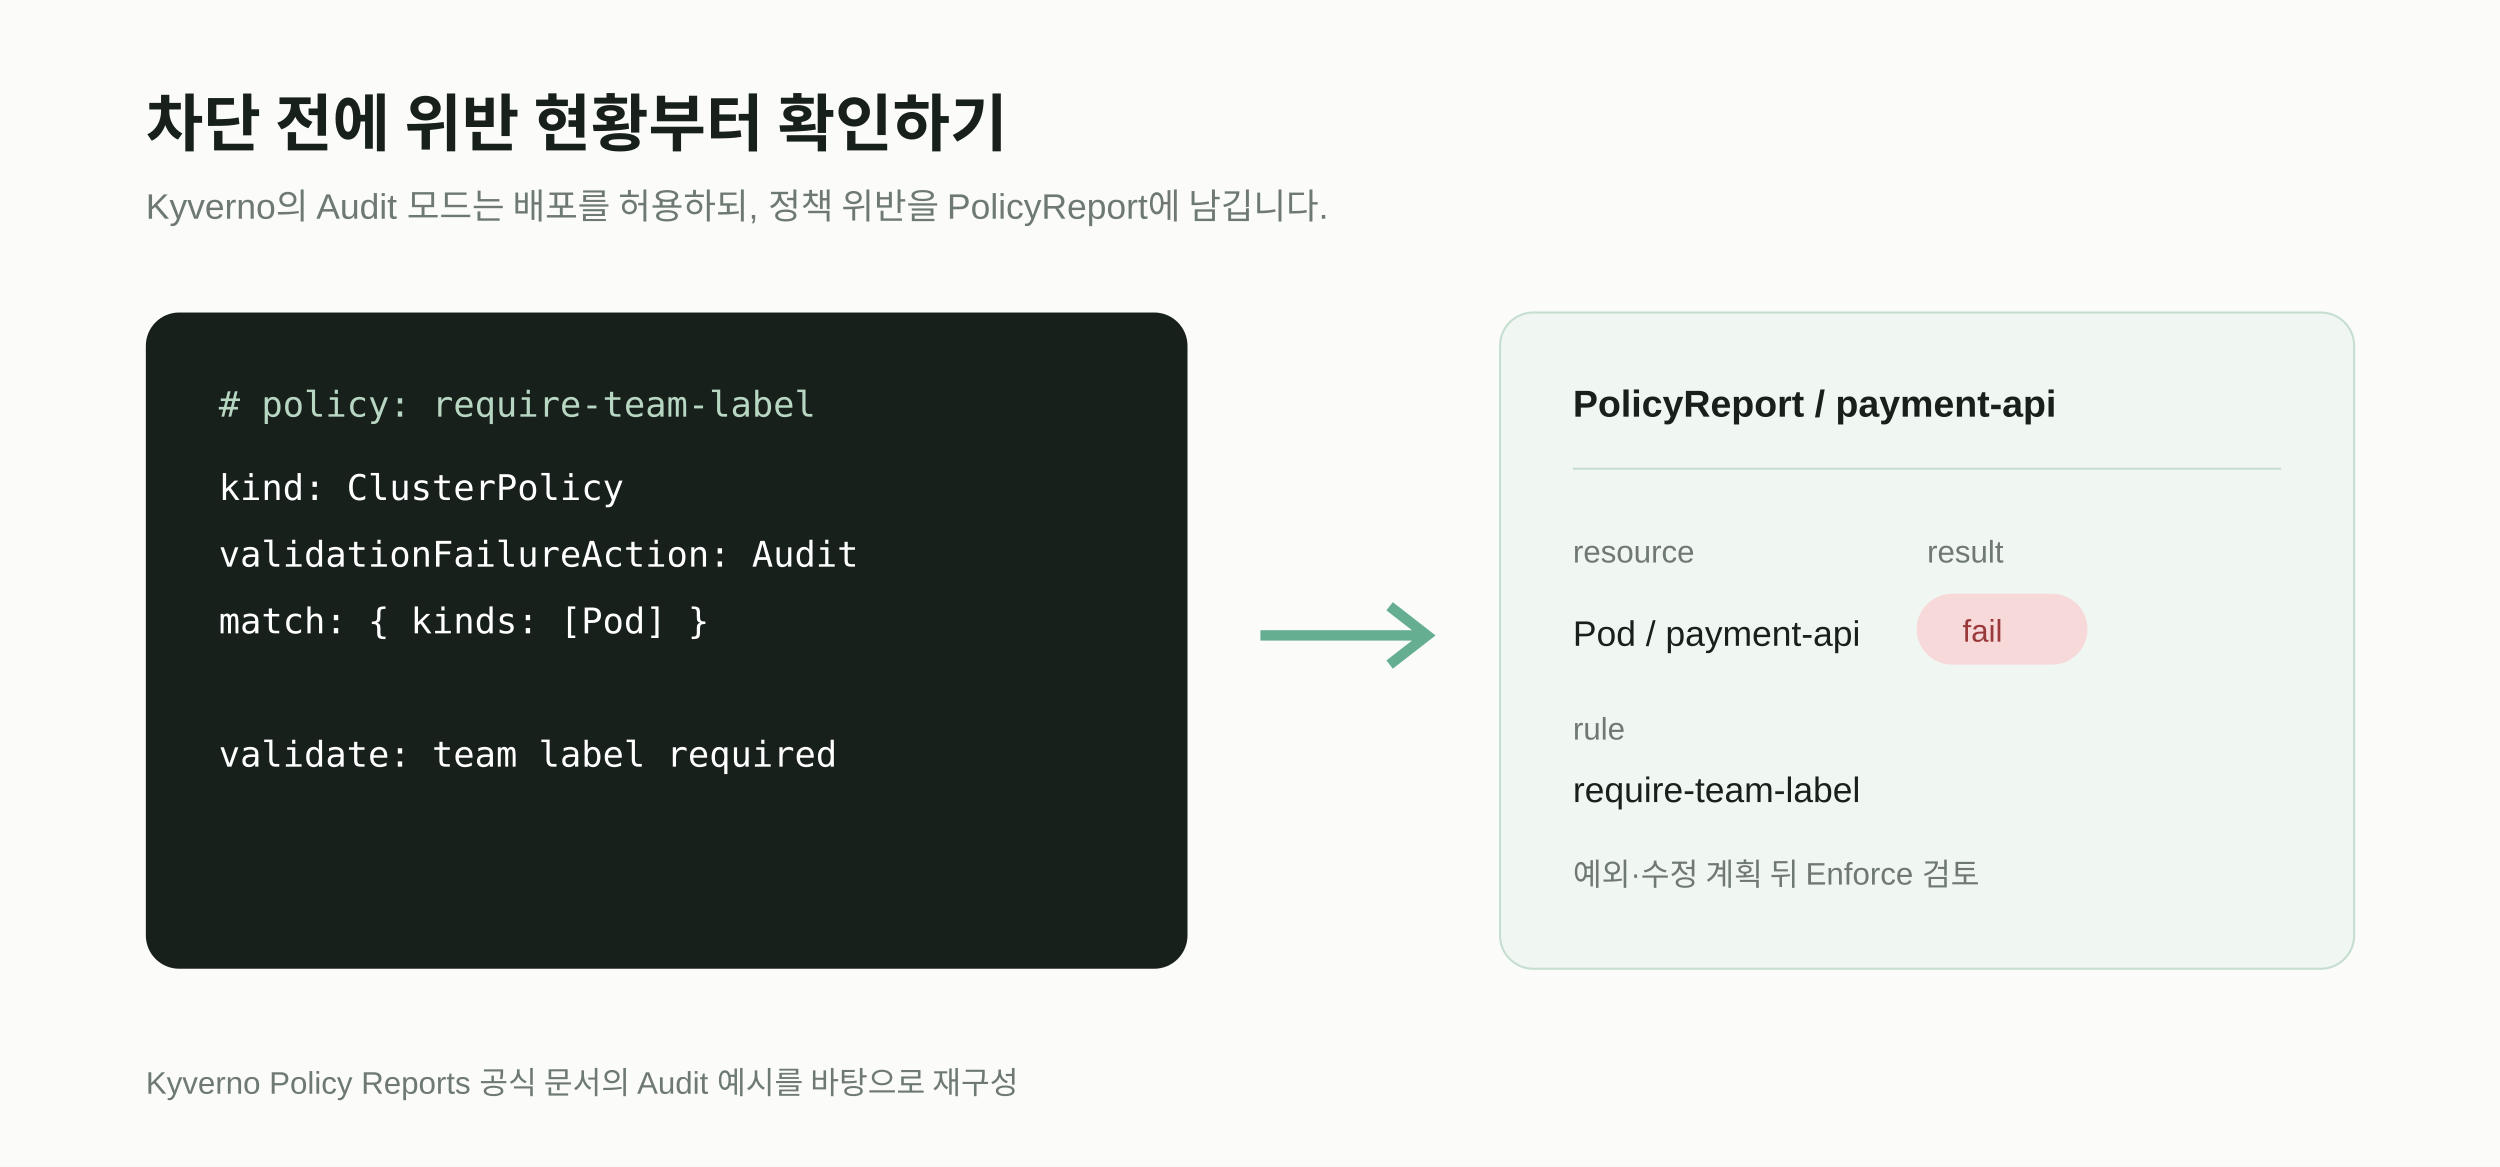
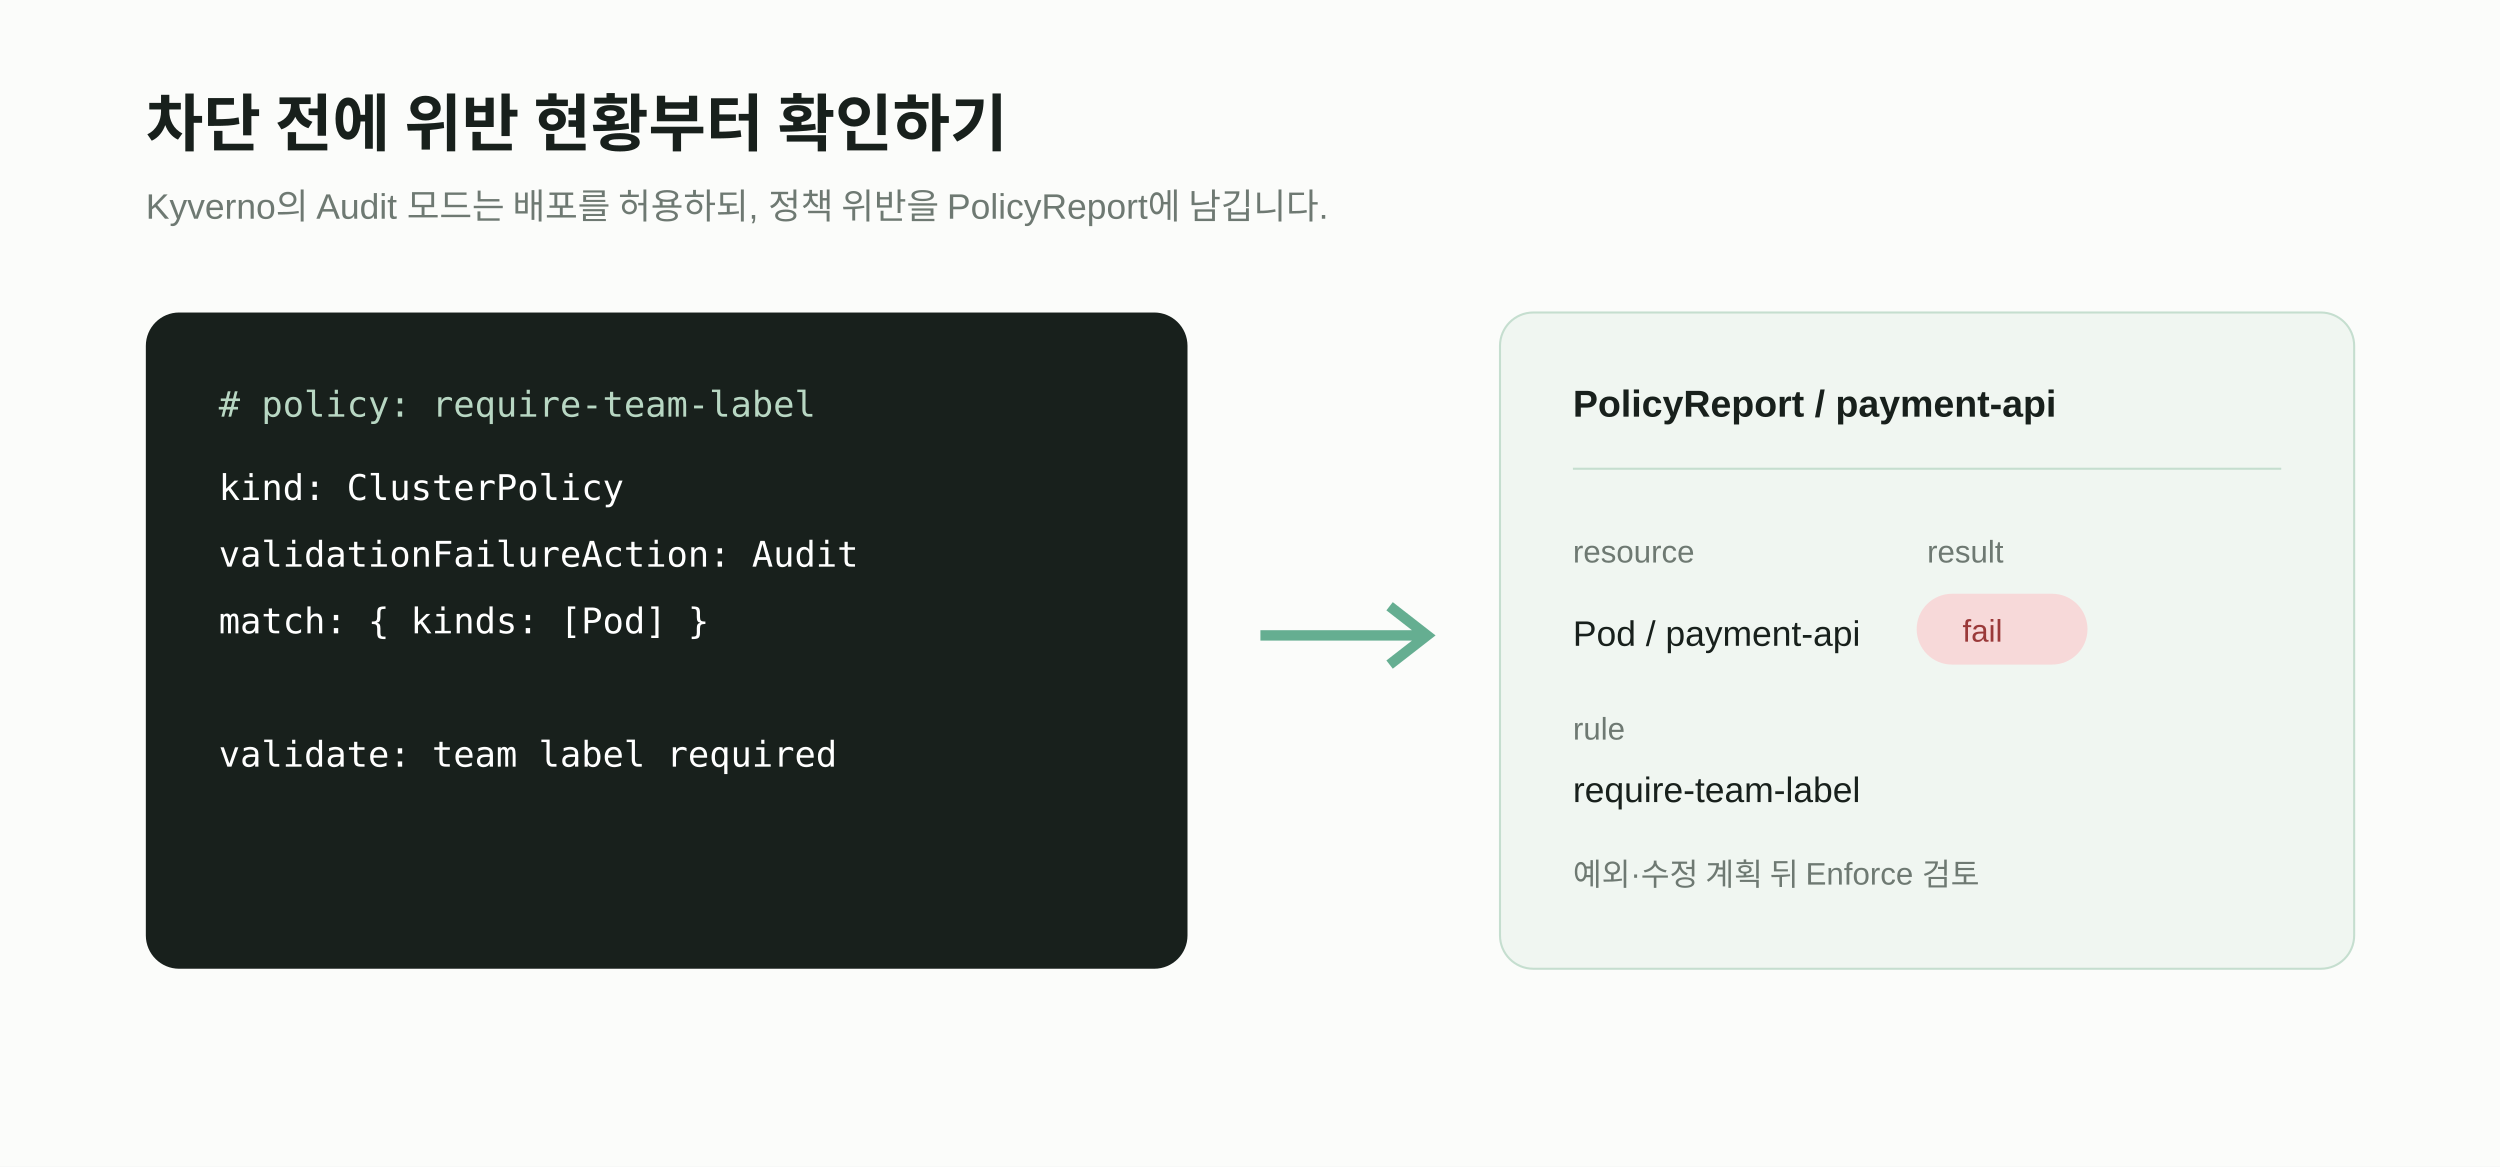
<svg xmlns="http://www.w3.org/2000/svg" viewBox="0 0 1200 560" role="img" aria-labelledby="title desc">
  <rect width="1200" height="560" fill="#fbfcfa" />
  <g font-family="Arial, Pretendard, sans-serif">
    <text x="70" y="70" font-size="30" font-weight="700" fill="#18201c">차단 전에 위반 현황부터 확인하기</text>
    <text x="70" y="105" font-size="17" fill="#6e7972">Kyverno의 Audit 모드는 배포를 허용하되, 정책 위반을 PolicyReport에 남깁니다.</text>
    <rect x="70" y="150" width="500" height="315" rx="16" fill="#18201c" />
    <g font-family="Consolas, monospace" font-size="17">
      <text x="105" y="200" fill="#b8d7c3"># policy: require-team-label</text>
      <text x="105" y="240" fill="#fff">kind: ClusterPolicy</text>
      <text x="105" y="272" fill="#fff">validationFailureAction: Audit</text>
      <text x="105" y="304" fill="#fff">match: { kinds: [Pod] }</text>
      <text x="105" y="368" fill="#fff">validate: team label required</text>
    </g>
    <path d="M605 305h80m-18-14 18 14-18 14" stroke="#65ae91" stroke-width="5" fill="none" />
    <rect x="720" y="150" width="410" height="315" rx="16" fill="#f0f6f1" stroke="#c5decf" />
    <text x="755" y="200" font-size="18" font-weight="700" fill="#18201c">PolicyReport / payment-api</text>
    <line x1="755" y1="225" x2="1095" y2="225" stroke="#c5decf" />
    <text x="755" y="270" font-size="15" fill="#6e7972">resource</text>
    <text x="925" y="270" font-size="15" fill="#6e7972">result</text>
    <text x="755" y="310" font-size="17" fill="#18201c">Pod / payment-api</text>
    <rect x="920" y="285" width="82" height="34" rx="17" fill="#f7d9d9" />
    <text x="942" y="308" font-size="15" fill="#9a3939">fail</text>
    <text x="755" y="355" font-size="15" fill="#6e7972">rule</text>
    <text x="755" y="385" font-size="17" fill="#18201c">require-team-label</text>
    <text x="755" y="425" font-size="15" fill="#6e7972">예외·수정 계획 뒤 Enforce 검토</text>
-     <text x="70" y="525" font-size="15" fill="#6e7972">Kyverno Policy Reports 공식 문서의 Audit 예시를 바탕으로 재구성</text>
  </g>
</svg>
